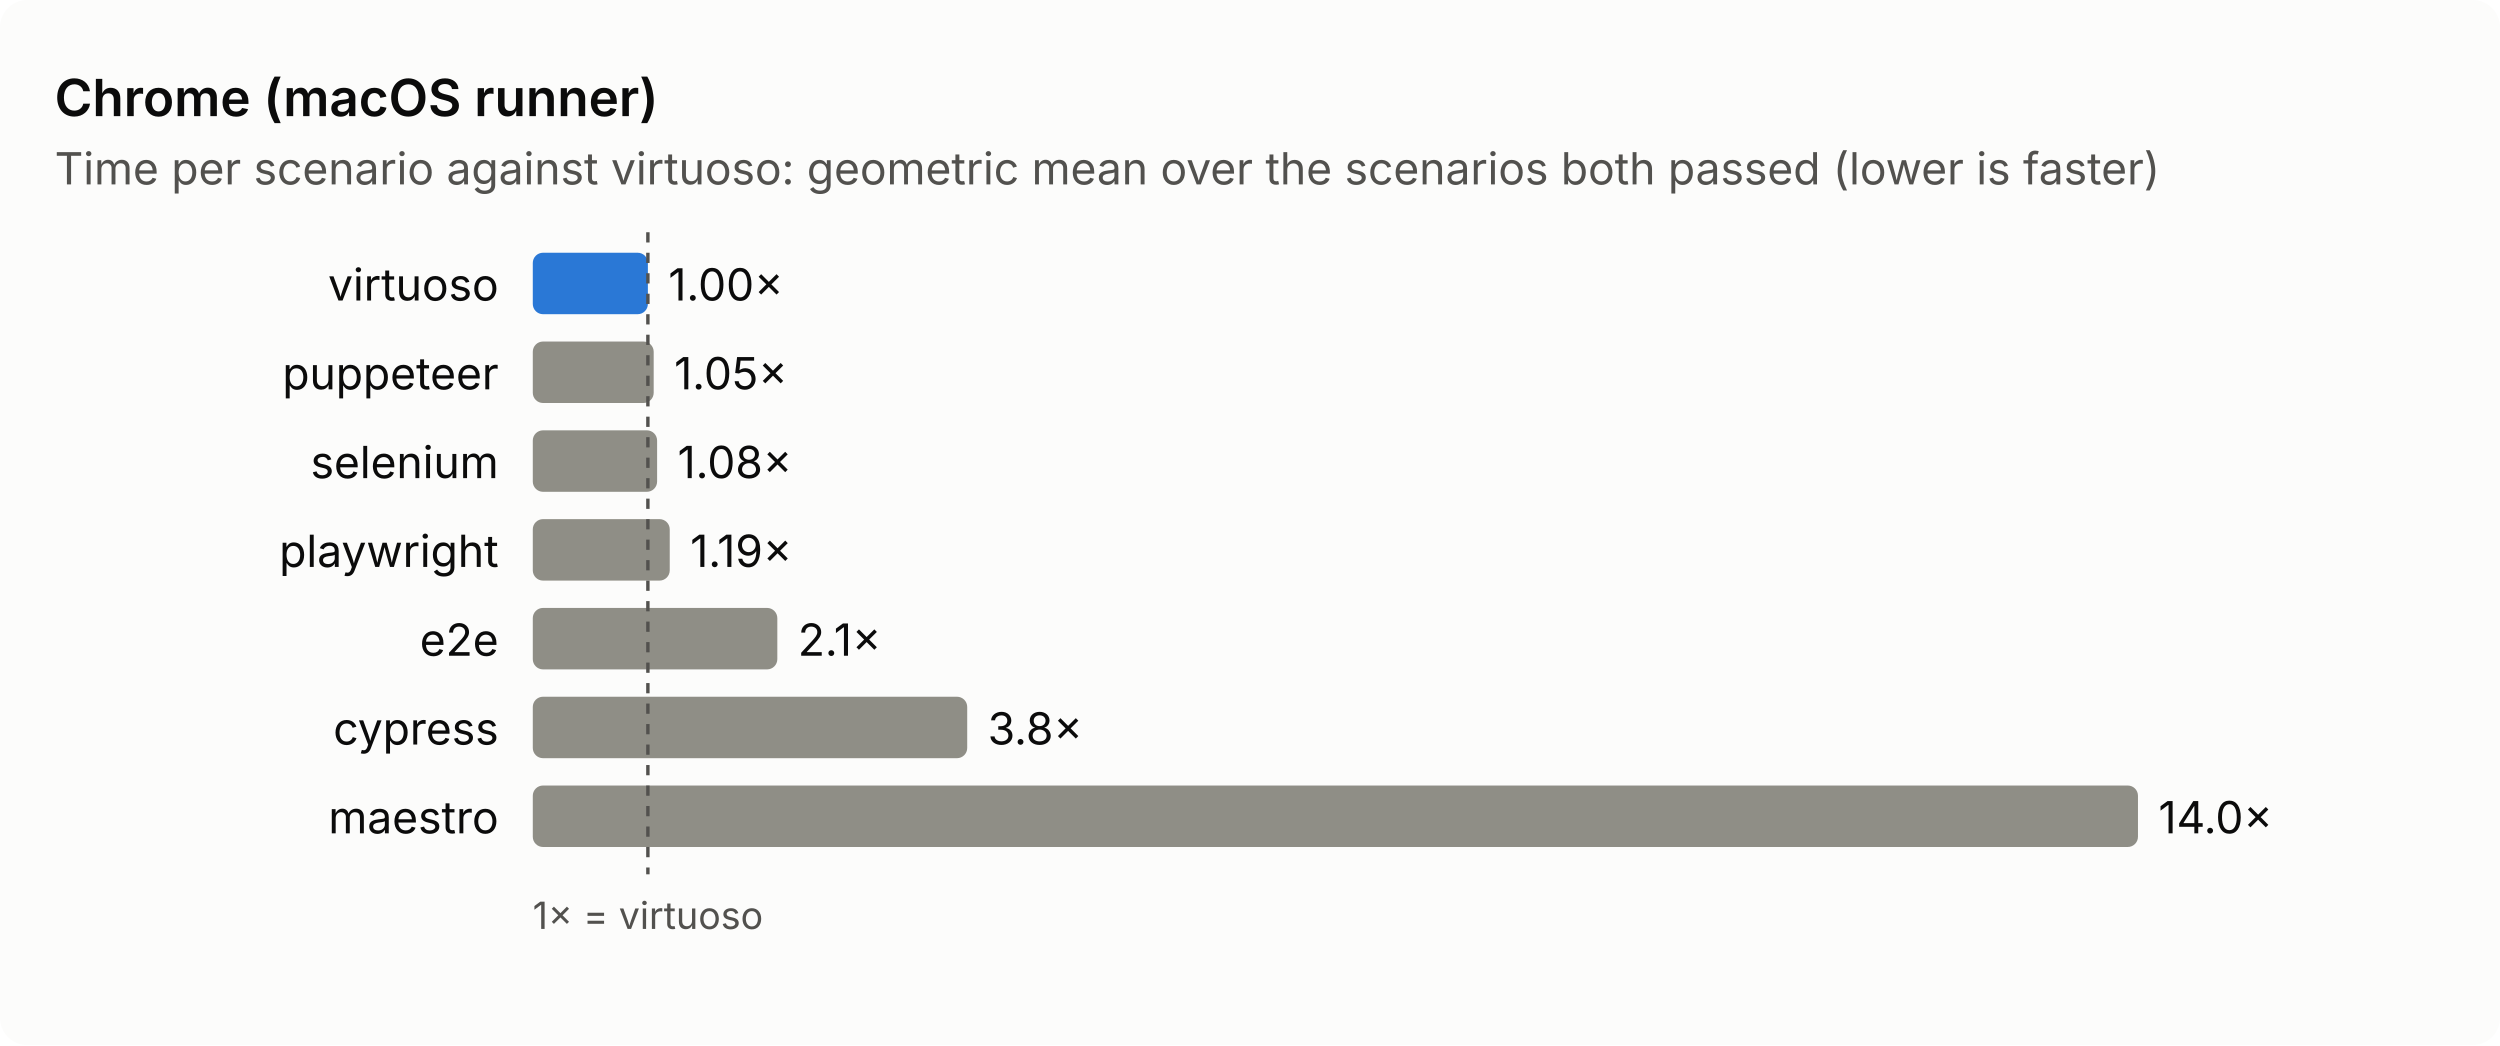
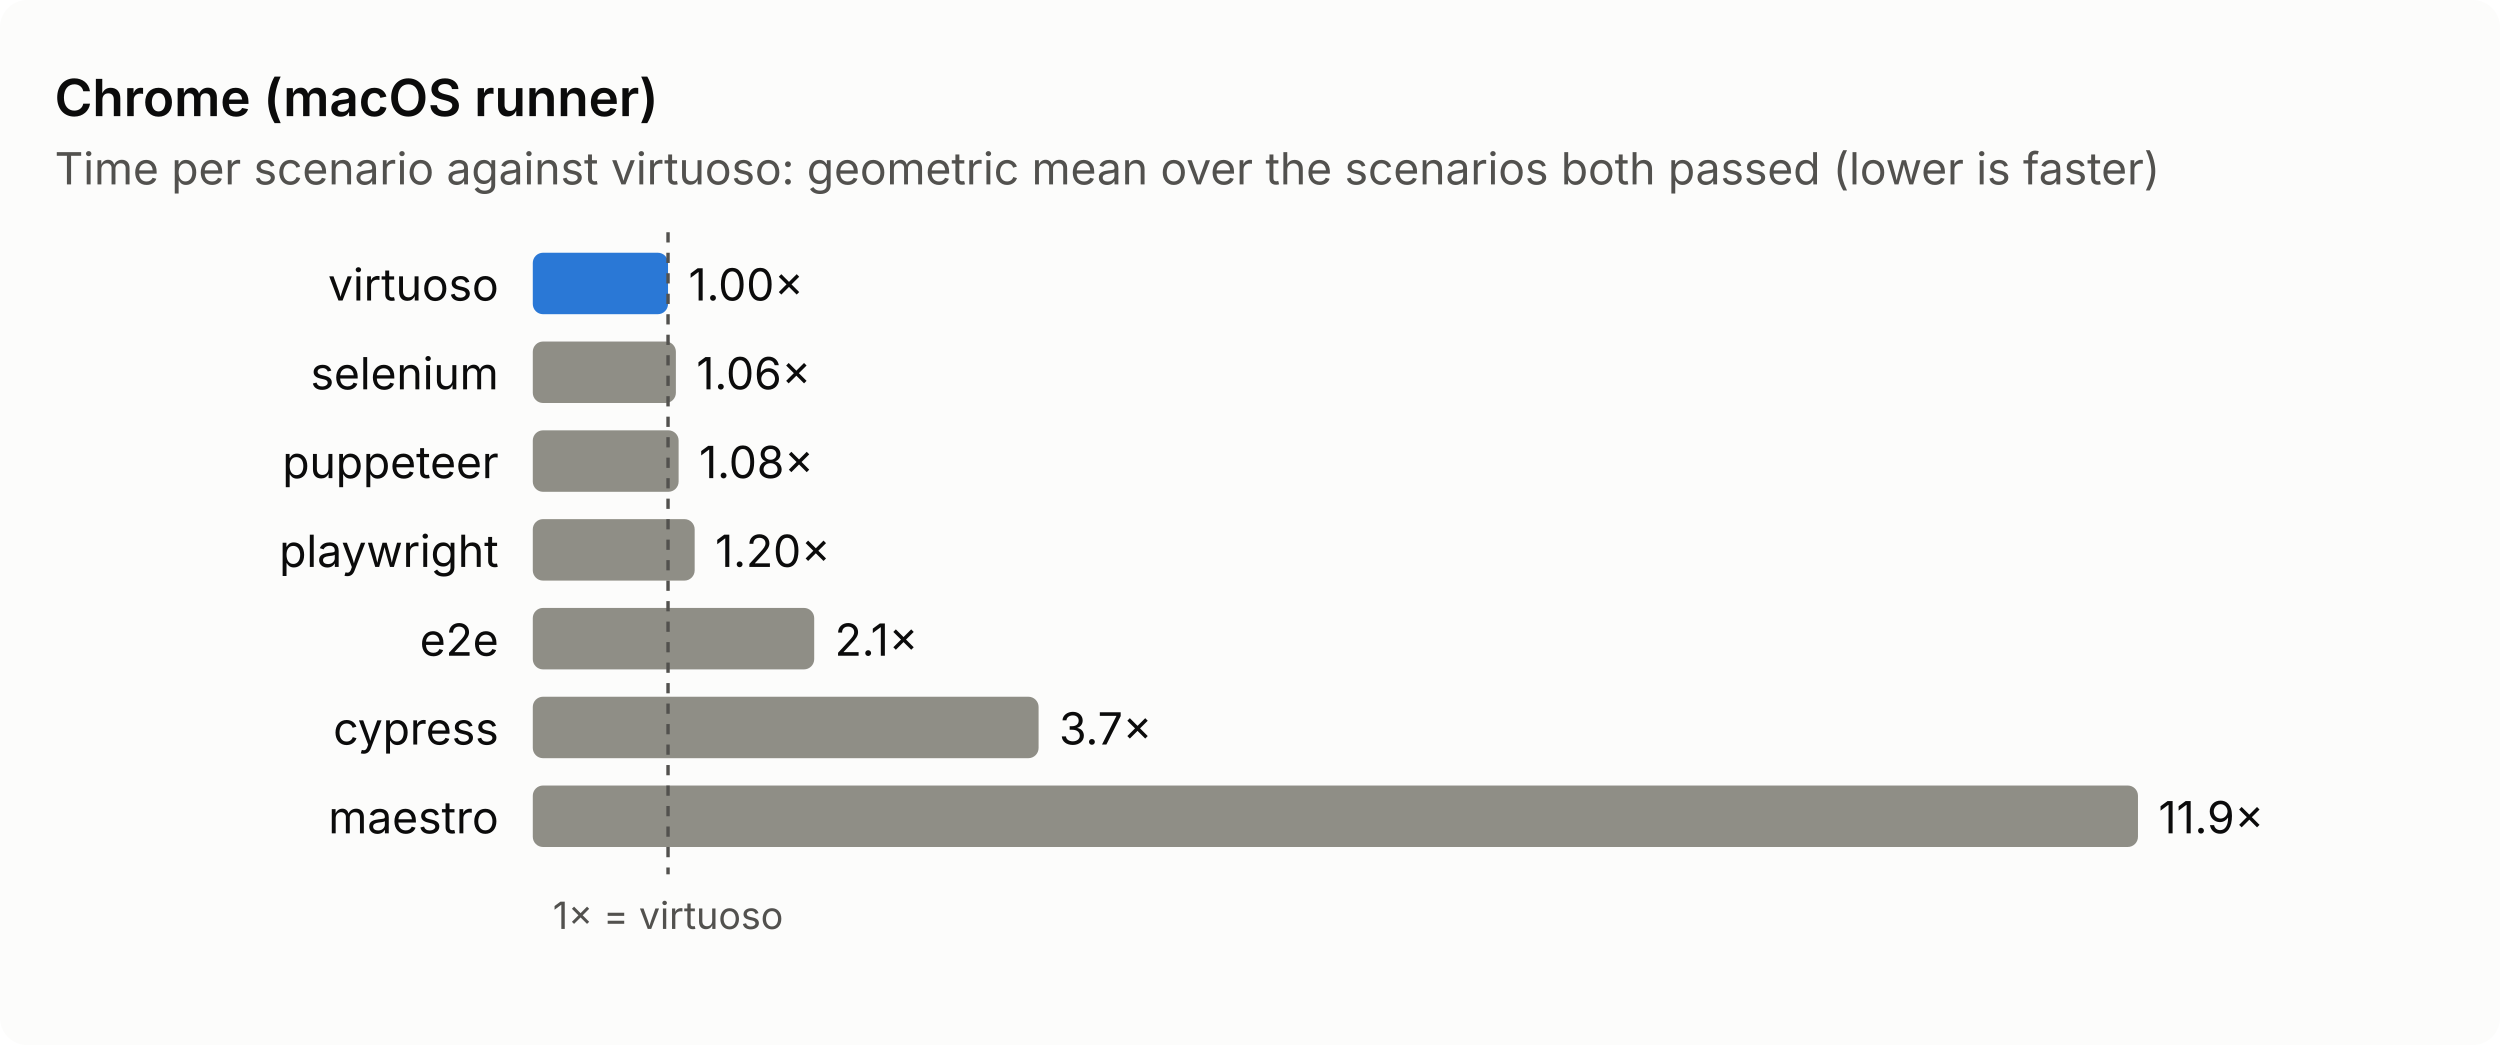
<svg xmlns="http://www.w3.org/2000/svg" viewBox="0 0 732 306" width="732" height="306" role="img" aria-label="Chrome (macOS runner): time per scenario against virtuoso">
  <style>text{font:13px system-ui,-apple-system,'Segoe UI',sans-serif;fill:#0b0b0b}.sub,.axis{fill:#52514e}.axis{font-size:11px}.title{font-size:15px;font-weight:600}.bg{fill:#fcfcfb}.bar{fill:#8f8e86}.base{fill:#2a78d6}.ref{stroke:#52514e;stroke-dasharray:3 3}@media (prefers-color-scheme: dark){.bg{fill:#1a1a19}text{fill:#f0efec}.sub,.axis{fill:#c3c2b7}.base{fill:#3987e5}.ref{stroke:#c3c2b7}}</style>
  <rect class="bg" width="732" height="306" rx="8" />
  <text class="title" x="16" y="34.0">Chrome (macOS runner)</text>
  <text class="sub" x="16" y="54.0">Time per scenario against virtuoso: geometric mean over the scenarios both passed (lower is faster)</text>
  <text x="146.0" y="88.0" text-anchor="end">virtuoso</text>
-   <rect class="bar base" x="156" y="74.0" width="33.7" height="18" rx="3" />
-   <text x="195.7" y="88.0">1.00×</text>
-   <text x="146.0" y="114.0" text-anchor="end">puppeteer</text>
-   <rect class="bar" x="156" y="100.0" width="35.4" height="18" rx="3" />
-   <text x="197.4" y="114.0">1.05×</text>
-   <text x="146.0" y="140.0" text-anchor="end">selenium</text>
-   <rect class="bar" x="156" y="126.0" width="36.4" height="18" rx="3" />
-   <text x="198.4" y="140.0">1.08×</text>
+   <rect class="bar base" x="156" y="74.0" width="39.6" height="18" rx="3" />
+   <text x="201.6" y="88.0">1.00×</text>
+   <text x="146.0" y="114.0" text-anchor="end">selenium</text>
+   <rect class="bar" x="156" y="100.0" width="41.9" height="18" rx="3" />
+   <text x="203.9" y="114.0">1.06×</text>
+   <text x="146.0" y="140.0" text-anchor="end">puppeteer</text>
+   <rect class="bar" x="156" y="126.0" width="42.7" height="18" rx="3" />
+   <text x="204.7" y="140.0">1.08×</text>
  <text x="146.0" y="166.0" text-anchor="end">playwright</text>
-   <rect class="bar" x="156" y="152.0" width="40.1" height="18" rx="3" />
-   <text x="202.1" y="166.0">1.19×</text>
+   <rect class="bar" x="156" y="152.0" width="47.4" height="18" rx="3" />
+   <text x="209.4" y="166.0">1.20×</text>
  <text x="146.0" y="192.0" text-anchor="end">e2e</text>
-   <rect class="bar" x="156" y="178.0" width="71.6" height="18" rx="3" />
-   <text x="233.6" y="192.0">2.1×</text>
+   <rect class="bar" x="156" y="178.0" width="82.4" height="18" rx="3" />
+   <text x="244.4" y="192.0">2.1×</text>
  <text x="146.0" y="218.0" text-anchor="end">cypress</text>
-   <rect class="bar" x="156" y="204.0" width="127.2" height="18" rx="3" />
-   <text x="289.2" y="218.0">3.8×</text>
+   <rect class="bar" x="156" y="204.0" width="148.1" height="18" rx="3" />
+   <text x="310.1" y="218.0">3.7×</text>
  <text x="146.0" y="244.0" text-anchor="end">maestro</text>
  <rect class="bar" x="156" y="230.0" width="470.0" height="18" rx="3" />
-   <text x="632.0" y="244.0">14.0×</text>
-   <line class="ref" x1="189.7" y1="68.0" x2="189.7" y2="256.0" />
-   <text class="axis" x="189.7" y="272.0" text-anchor="middle">1× = virtuoso</text>
+   <text x="632.0" y="244.0">11.9×</text>
+   <line class="ref" x1="195.6" y1="68.0" x2="195.6" y2="256.0" />
+   <text class="axis" x="195.6" y="272.0" text-anchor="middle">1× = virtuoso</text>
</svg>
